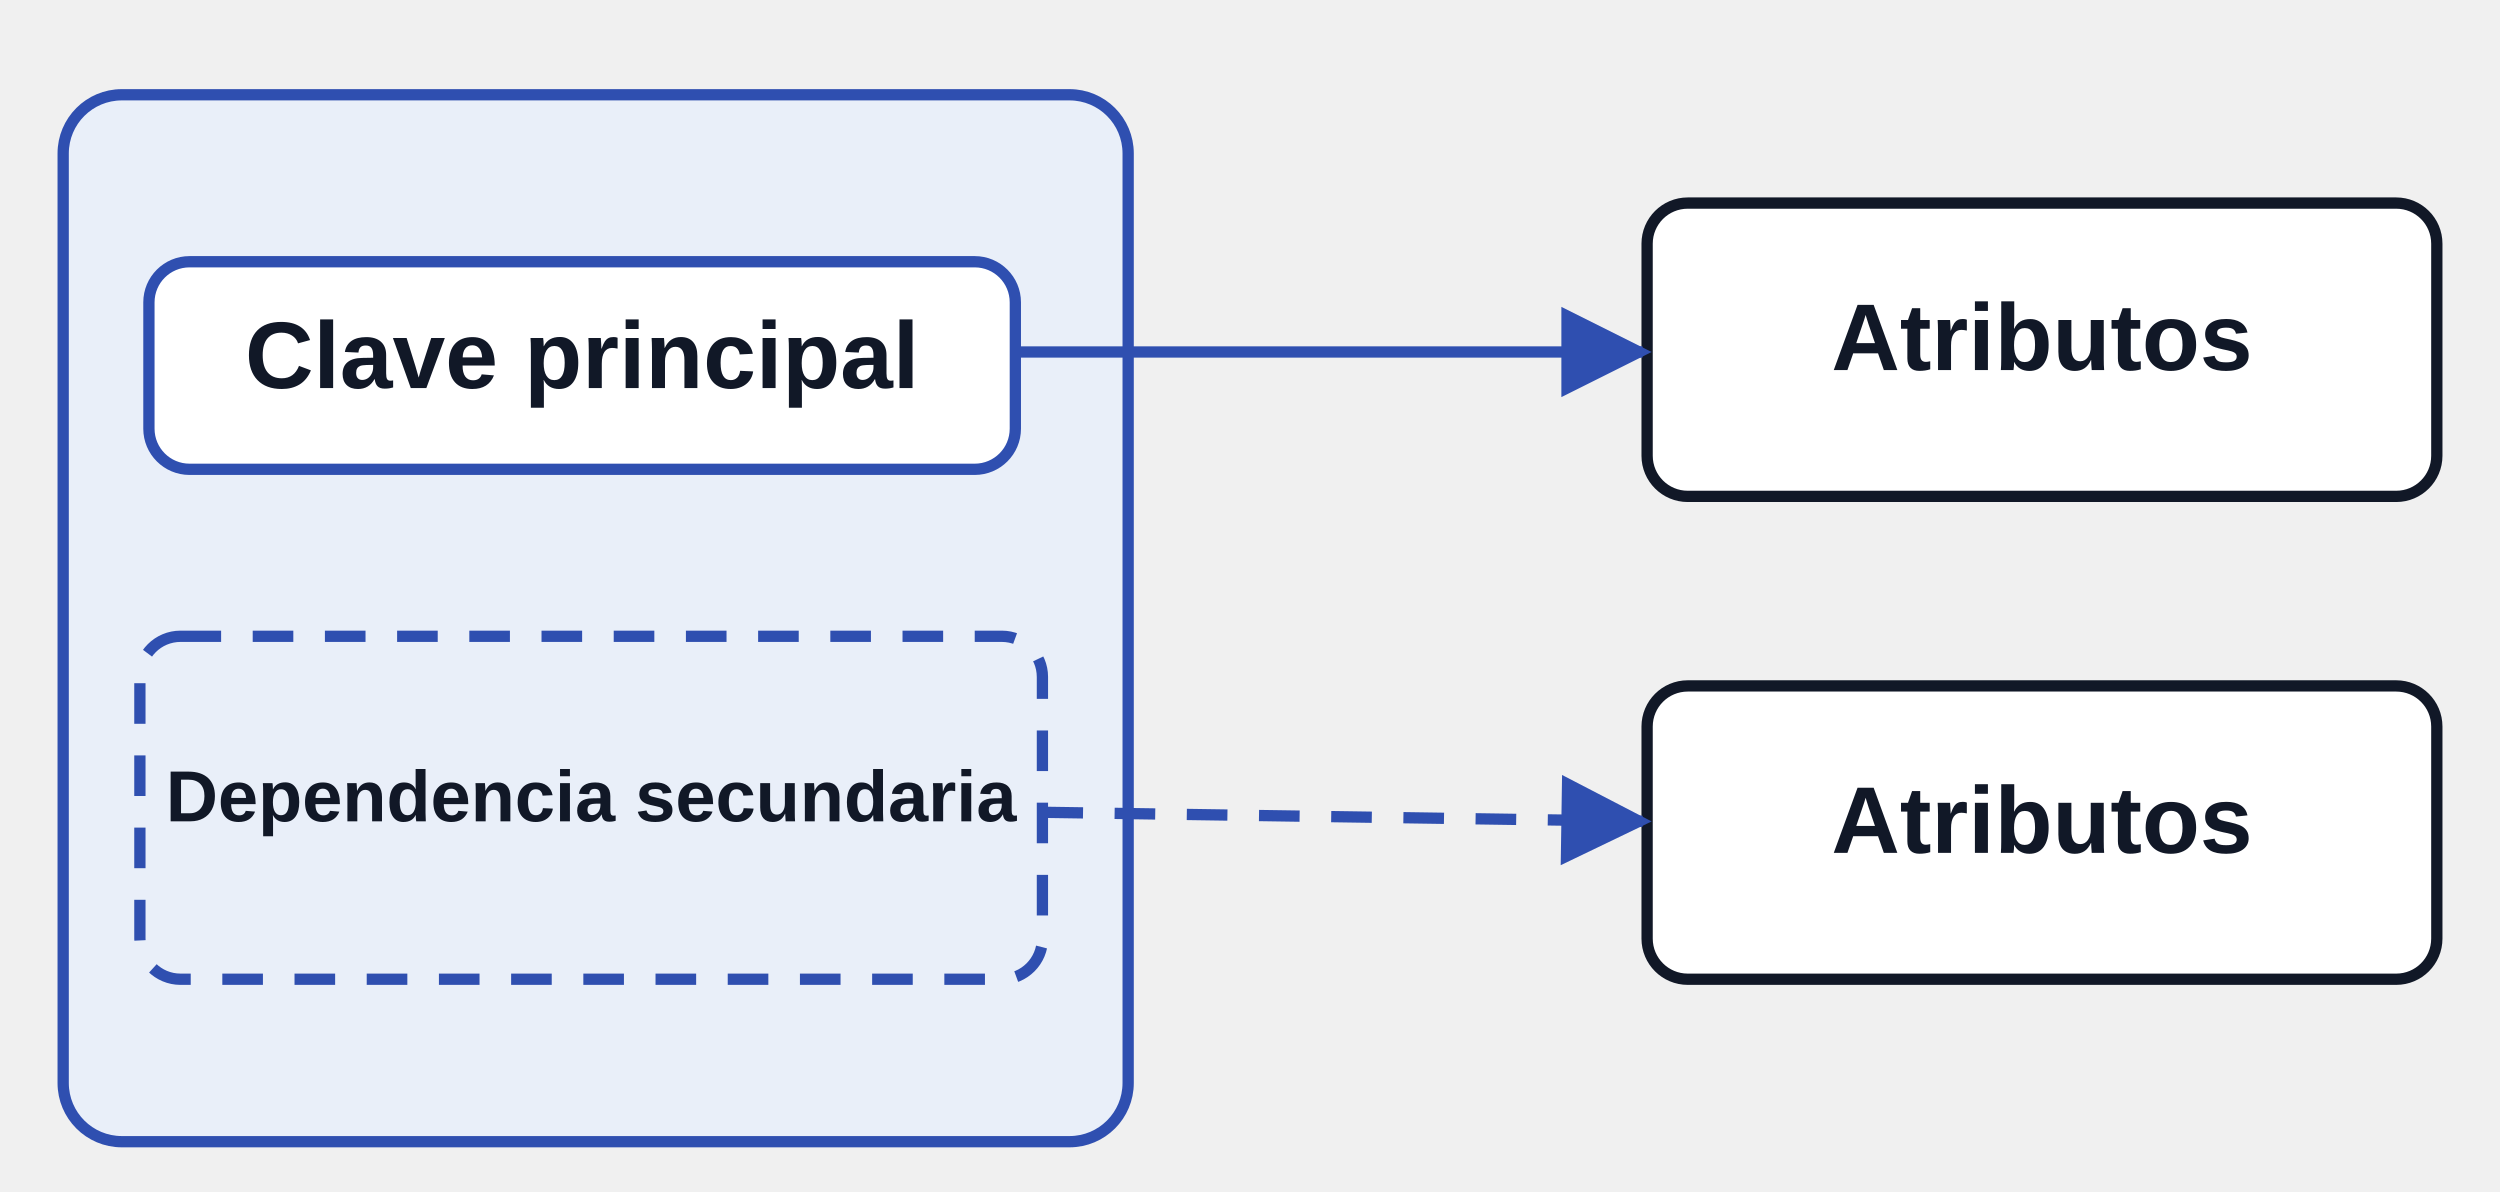
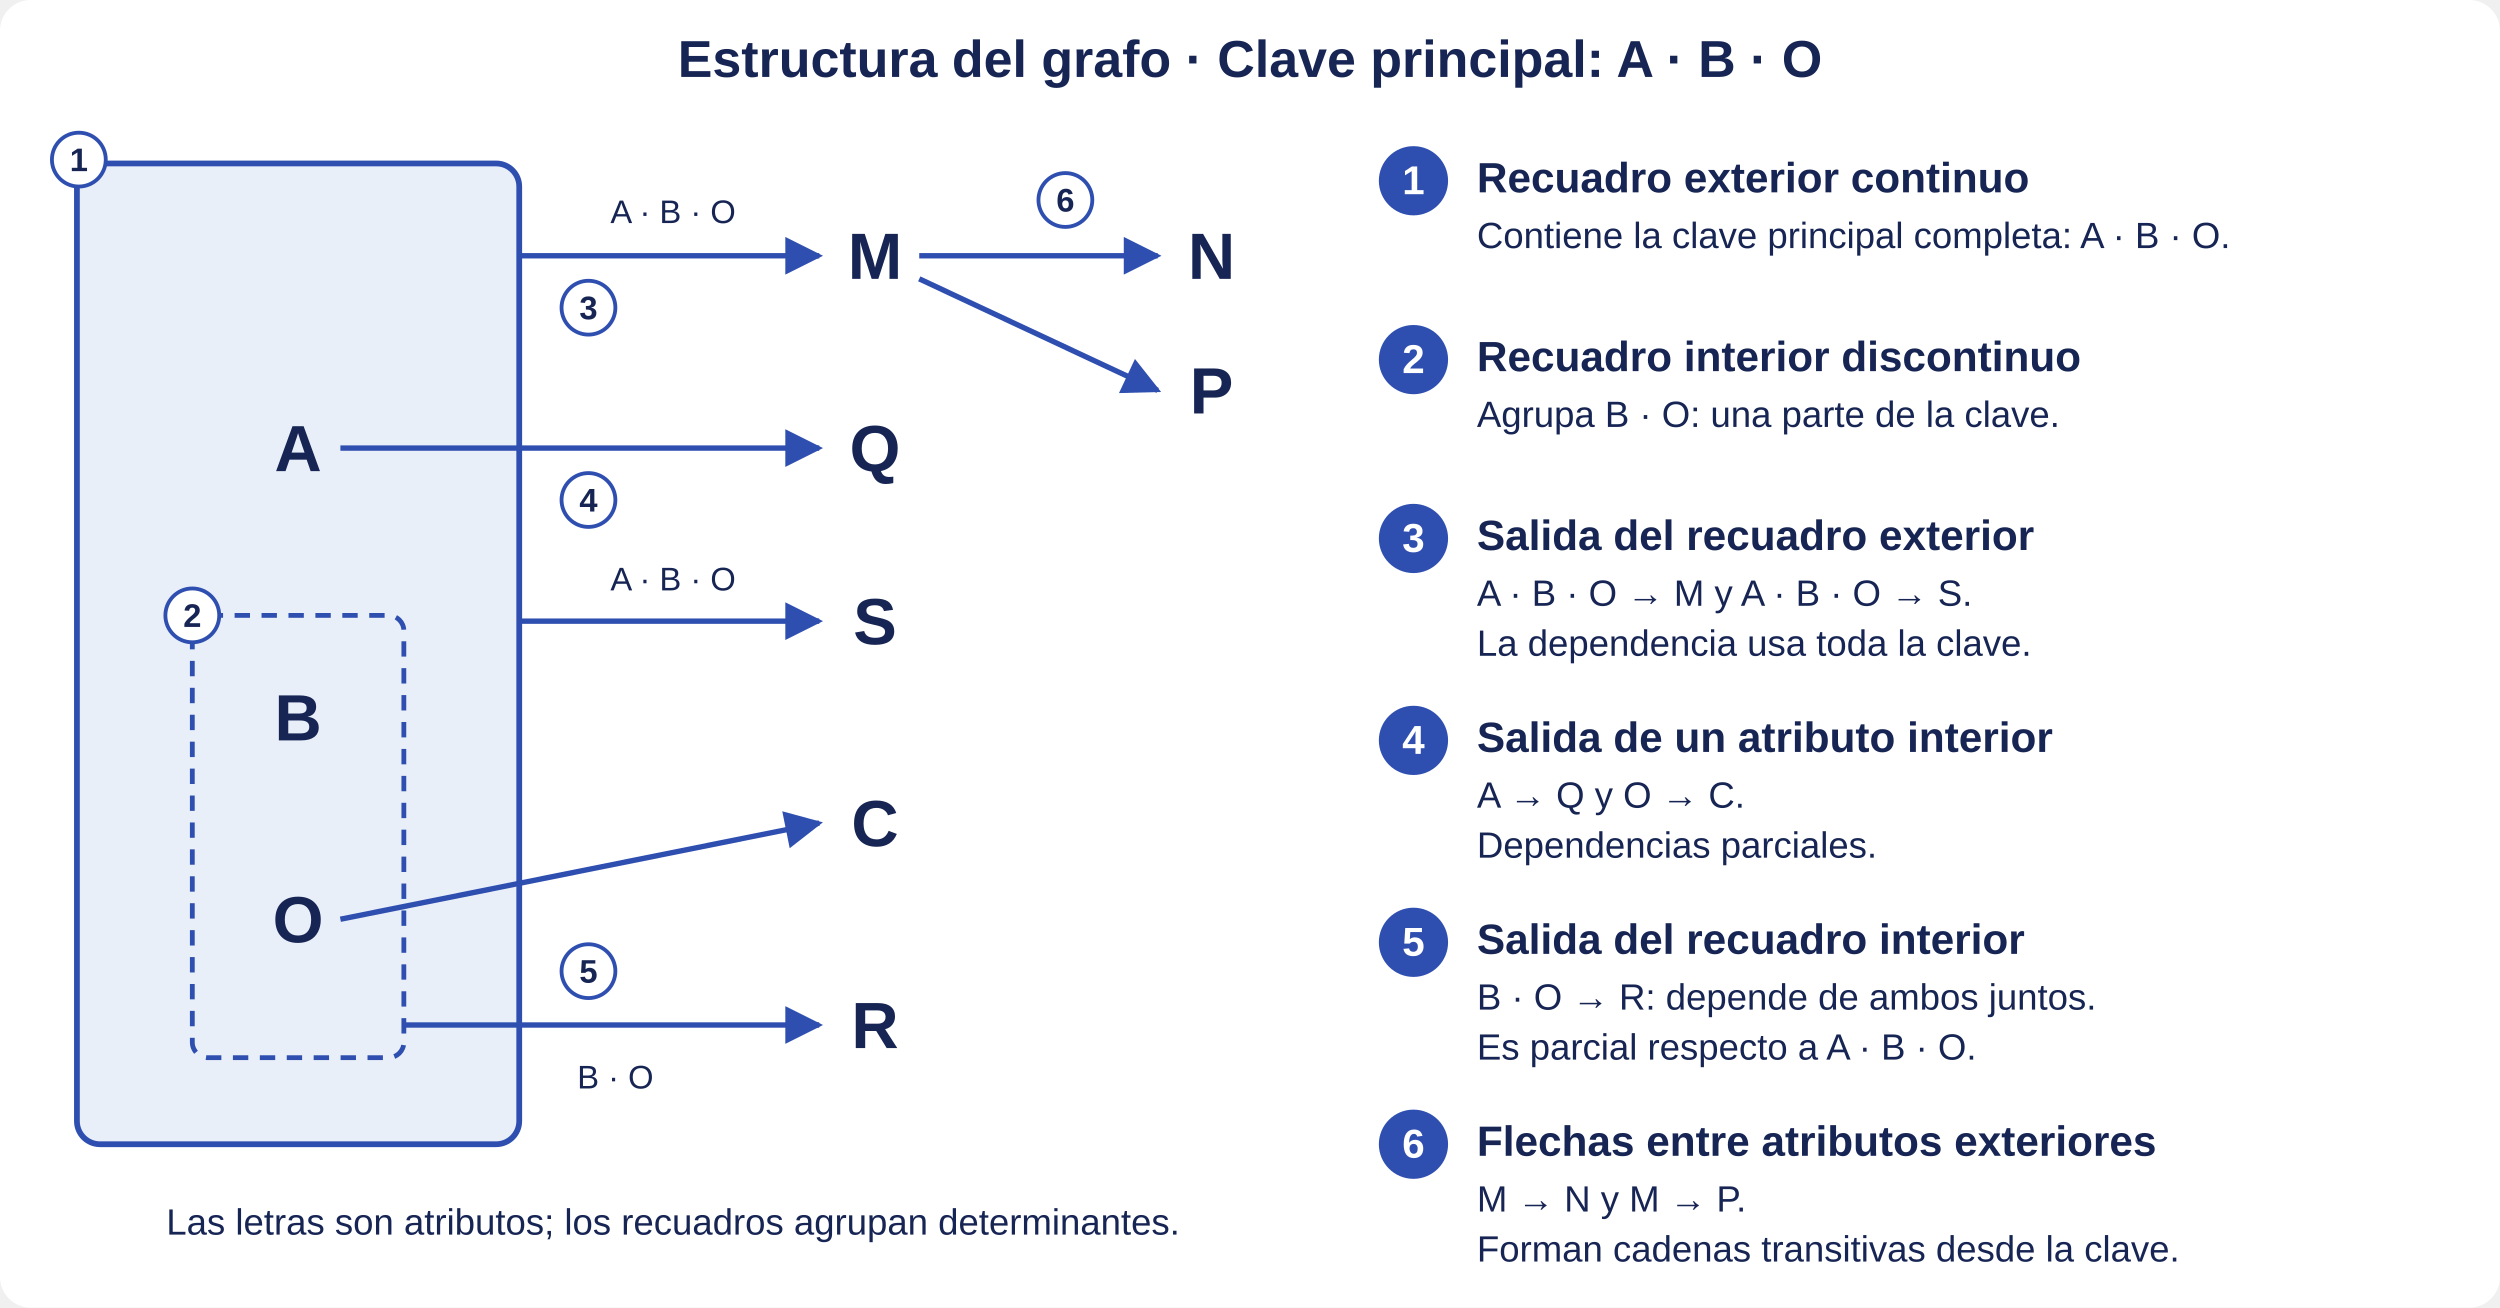
- <svg xmlns="http://www.w3.org/2000/svg" viewBox="0 0 1108 528">
+ <svg xmlns="http://www.w3.org/2000/svg" width="1300" height="680" viewBox="0 0 1300 680" role="img" aria-labelledby="title desc">
  <defs>
-     <marker id="a" viewBox="0 0 10 10" refX="9" refY="5" markerWidth="8" markerHeight="8" orient="auto">
+     <marker id="arrow" viewBox="0 0 10 10" refX="9" refY="5" markerWidth="7" markerHeight="7" orient="auto">
      <path d="M0 0L10 5L0 10z" fill="#2f4fb0" />
    </marker>
  </defs>
-   <rect x="28" y="42" width="472" height="464" rx="26" fill="#e9eff9" stroke="#2f4fb0" stroke-width="5" />
-   <rect x="66" y="116" width="384" height="92" rx="18" fill="#fff" stroke="#2f4fb0" stroke-width="5" />
-   <text x="258" y="172" text-anchor="middle" font-family="Segoe UI,Arial,sans-serif" font-size="42" font-weight="700" fill="#111827">Clave principal</text>
-   <rect x="62" y="282" width="400" height="152" rx="18" fill="none" stroke="#2f4fb0" stroke-width="5" stroke-dasharray="18 14" />
-   <text x="262" y="364" text-anchor="middle" font-family="Segoe UI,Arial,sans-serif" font-size="32" font-weight="700" fill="#111827">Dependencia secundaria</text>
-   <rect x="730" y="90" width="350" height="130" rx="18" fill="#fff" stroke="#111827" stroke-width="5" />
-   <text x="905" y="164" text-anchor="middle" font-family="Segoe UI,Arial,sans-serif" font-size="42" font-weight="700" fill="#111827">Atributos</text>
-   <rect x="730" y="304" width="350" height="130" rx="18" fill="#fff" stroke="#111827" stroke-width="5" />
-   <text x="905" y="378" text-anchor="middle" font-family="Segoe UI,Arial,sans-serif" font-size="42" font-weight="700" fill="#111827">Atributos</text>
-   <line x1="450" y1="156" x2="728" y2="156" stroke="#2f4fb0" stroke-width="5" marker-end="url(#a)" />
-   <line x1="462" y1="360" x2="728" y2="364" stroke="#2f4fb0" stroke-width="5" stroke-dasharray="18 14" marker-end="url(#a)" />
+   <rect width="1300" height="680" rx="16" fill="white" />
+   <g font-family="Segoe UI,Arial,sans-serif" fill="#172554">
+     <text x="650" y="40" text-anchor="middle" font-size="27" font-weight="700">Estructura del grafo · Clave principal: A · B · O</text>
+     <rect x="40" y="85" width="230" height="510" rx="12" fill="#e9eff9" stroke="#2f4fb0" stroke-width="3" />
+     <rect x="100" y="320" width="110" height="230" rx="8" fill="none" stroke="#2f4fb0" stroke-width="2.5" stroke-dasharray="8 6" />
+     <g text-anchor="middle" font-size="34" font-weight="700">
+       <text x="155" y="245">A</text>
+       <text x="155" y="385">B</text>
+       <text x="155" y="490">O</text>
+       <text x="455" y="145">M</text>
+       <text x="455" y="245">Q</text>
+       <text x="455" y="335">S</text>
+       <text x="455" y="440">C</text>
+       <text x="455" y="545">R</text>
+       <text x="630" y="145">N</text>
+       <text x="630" y="215">P</text>
+     </g>
+     <g fill="none" stroke="#2f4fb0" stroke-width="2.8" marker-end="url(#arrow)">
+       <path d="M270 133H426" />
+       <path d="M177 233H426" />
+       <path d="M270 323H426" />
+       <path d="M177 478L426 428" />
+       <path d="M210 533H426" />
+       <path d="M478 133H602" />
+       <path d="M478 145L602 203" />
+     </g>
+     <text x="350" y="116" text-anchor="middle" font-size="17">A · B · O</text>
+     <text x="350" y="307" text-anchor="middle" font-size="17">A · B · O</text>
+     <text x="320" y="566" text-anchor="middle" font-size="17">B · O</text>
+     <text x="350" y="642" text-anchor="middle" font-size="19">Las letras son atributos; los recuadros agrupan determinantes.</text>
+     <circle cx="735" cy="94" r="18" fill="#2f4fb0" />
+     <text x="735" y="101" text-anchor="middle" font-size="21" font-weight="700" fill="white">1</text>
+     <text x="768" y="100" font-size="22" font-weight="700">Recuadro exterior continuo</text>
+     <text x="768" y="129" font-size="19">Contiene la clave principal completa: A · B · O.</text>
+     <circle cx="735" cy="187" r="18" fill="#2f4fb0" />
+     <text x="735" y="194" text-anchor="middle" font-size="21" font-weight="700" fill="white">2</text>
+     <text x="768" y="193" font-size="22" font-weight="700">Recuadro interior discontinuo</text>
+     <text x="768" y="222" font-size="19">Agrupa B · O: una parte de la clave.</text>
+     <circle cx="735" cy="280" r="18" fill="#2f4fb0" />
+     <text x="735" y="287" text-anchor="middle" font-size="21" font-weight="700" fill="white">3</text>
+     <text x="768" y="286" font-size="22" font-weight="700">Salida del recuadro exterior</text>
+     <text x="768" y="315" font-size="19">A · B · O → M y A · B · O → S.</text>
+     <text x="768" y="341" font-size="19">La dependencia usa toda la clave.</text>
+     <circle cx="735" cy="385" r="18" fill="#2f4fb0" />
+     <text x="735" y="392" text-anchor="middle" font-size="21" font-weight="700" fill="white">4</text>
+     <text x="768" y="391" font-size="22" font-weight="700">Salida de un atributo interior</text>
+     <text x="768" y="420" font-size="19">A → Q y O → C.</text>
+     <text x="768" y="446" font-size="19">Dependencias parciales.</text>
+     <circle cx="735" cy="490" r="18" fill="#2f4fb0" />
+     <text x="735" y="497" text-anchor="middle" font-size="21" font-weight="700" fill="white">5</text>
+     <text x="768" y="496" font-size="22" font-weight="700">Salida del recuadro interior</text>
+     <text x="768" y="525" font-size="19">B · O → R: depende de ambos juntos.</text>
+     <text x="768" y="551" font-size="19">Es parcial respecto a A · B · O.</text>
+     <circle cx="735" cy="595" r="18" fill="#2f4fb0" />
+     <text x="735" y="602" text-anchor="middle" font-size="21" font-weight="700" fill="white">6</text>
+     <text x="768" y="601" font-size="22" font-weight="700">Flechas entre atributos exteriores</text>
+     <text x="768" y="630" font-size="19">M → N y M → P.</text>
+     <text x="768" y="656" font-size="19">Forman cadenas transitivas desde la clave.</text>
+     <circle cx="41" cy="83" r="14" fill="white" stroke="#2f4fb0" stroke-width="2" />
+     <text x="41" y="89" text-anchor="middle" font-size="17" font-weight="700">1</text>
+     <circle cx="100" cy="320" r="14" fill="white" stroke="#2f4fb0" stroke-width="2" />
+     <text x="100" y="326" text-anchor="middle" font-size="17" font-weight="700">2</text>
+     <circle cx="306" cy="160" r="14" fill="white" stroke="#2f4fb0" stroke-width="2" />
+     <text x="306" y="166" text-anchor="middle" font-size="17" font-weight="700">3</text>
+     <circle cx="306" cy="260" r="14" fill="white" stroke="#2f4fb0" stroke-width="2" />
+     <text x="306" y="266" text-anchor="middle" font-size="17" font-weight="700">4</text>
+     <circle cx="306" cy="505" r="14" fill="white" stroke="#2f4fb0" stroke-width="2" />
+     <text x="306" y="511" text-anchor="middle" font-size="17" font-weight="700">5</text>
+     <circle cx="554" cy="104" r="14" fill="white" stroke="#2f4fb0" stroke-width="2" />
+     <text x="554" y="110" text-anchor="middle" font-size="17" font-weight="700">6</text>
+   </g>
</svg>
